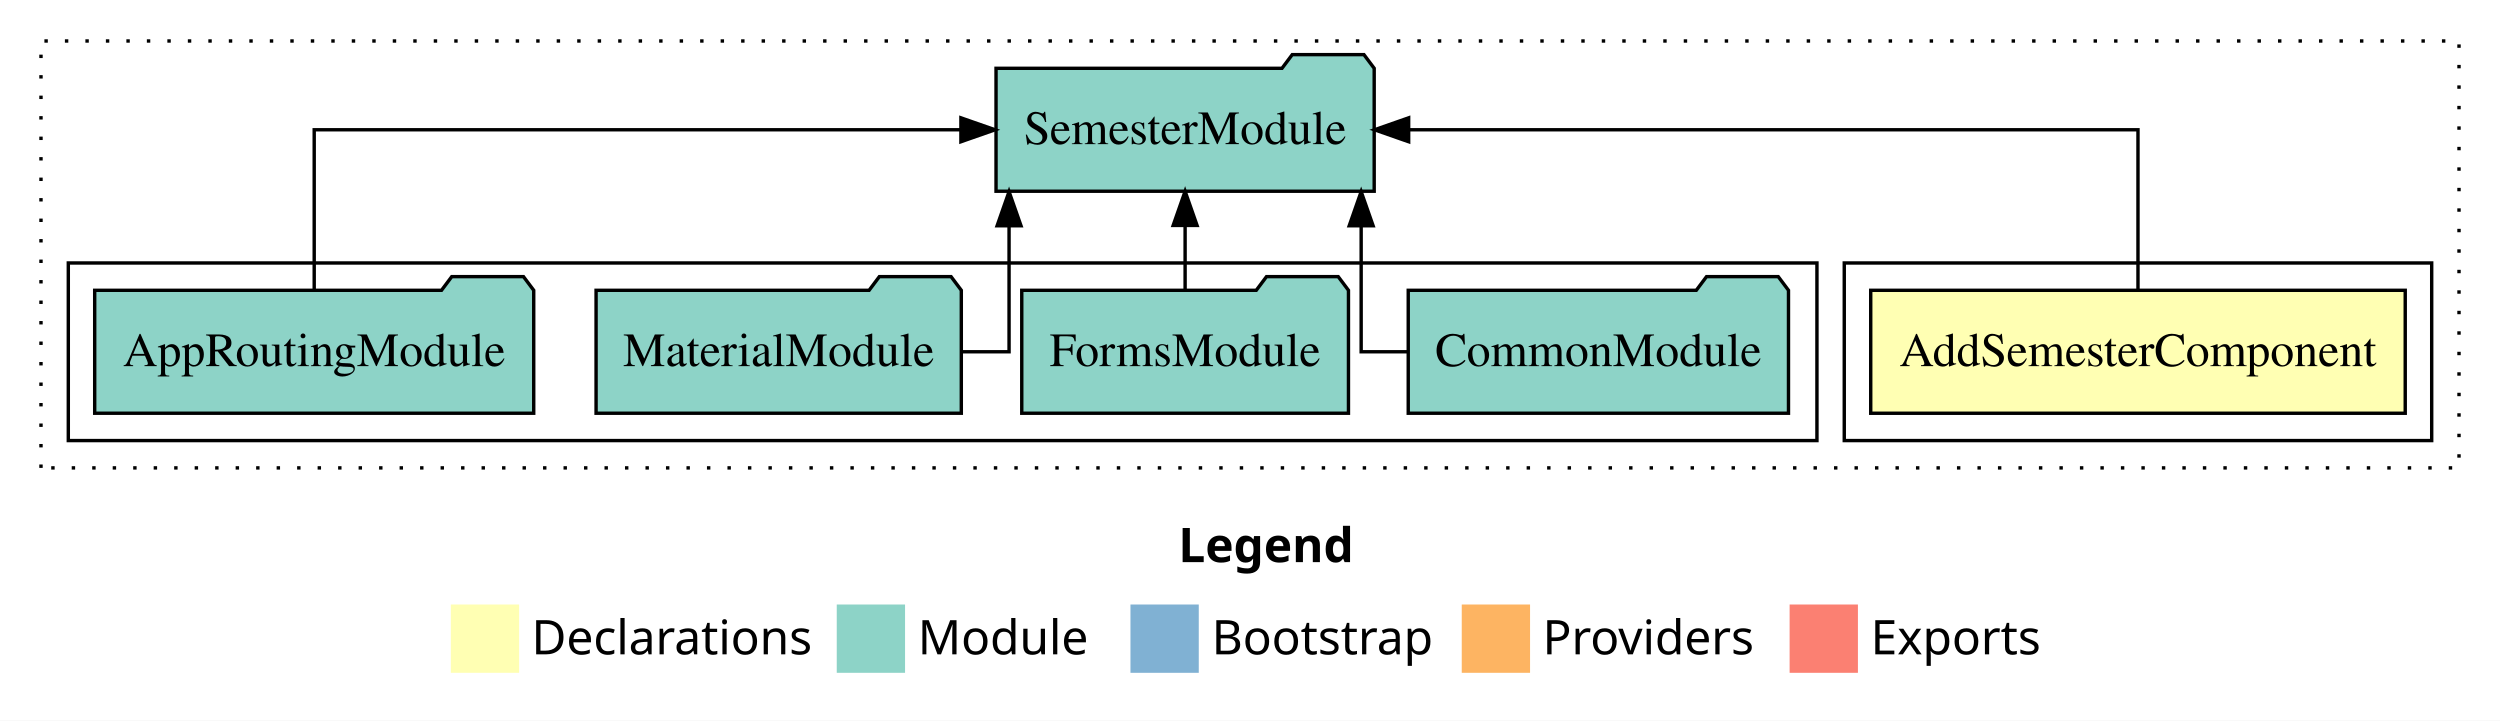
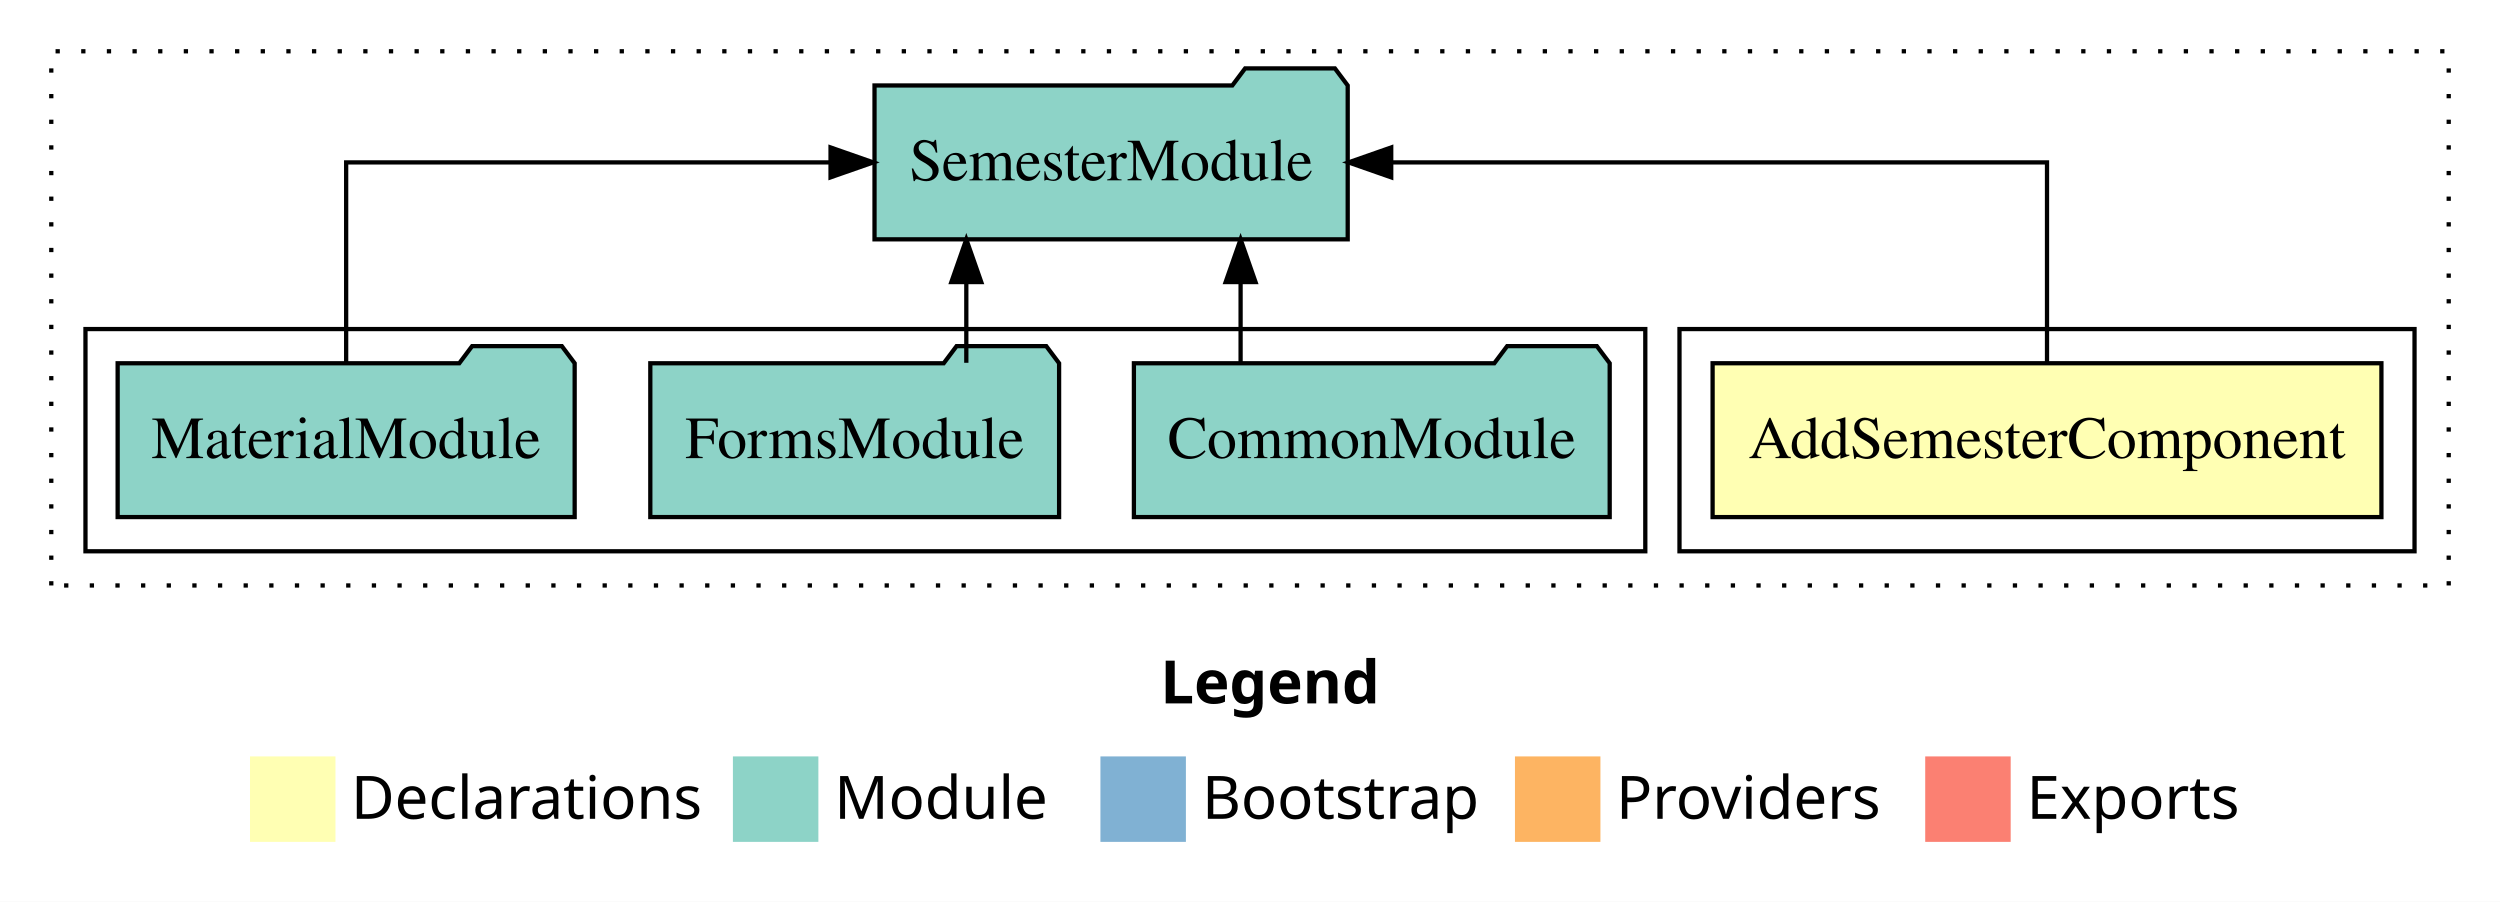
- <svg xmlns="http://www.w3.org/2000/svg" width="732pt" height="211pt" viewBox="0.00 0.00 732.00 211.00">
+ <svg xmlns="http://www.w3.org/2000/svg" width="585pt" height="211pt" viewBox="0.00 0.00 585.00 211.00">
  <g id="graph0" class="graph" transform="scale(1 1) rotate(0) translate(4 207)">
-     <polygon fill="#ffffff" stroke="transparent" points="-4,4 -4,-207 728,-207 728,4 -4,4" />
-     <text text-anchor="start" x="341.009" y="-42.4" font-family="sans-serif" font-weight="bold" font-size="14.00" fill="#000000">Legend</text>
-     <polygon fill="#ffffb3" stroke="transparent" points="128,-10 128,-30 148,-30 148,-10 128,-10" />
-     <text text-anchor="start" x="151.629" y="-15.4" font-family="sans-serif" font-size="14.00" fill="#000000">  Declarations</text>
-     <polygon fill="#8dd3c7" stroke="transparent" points="241,-10 241,-30 261,-30 261,-10 241,-10" />
-     <text text-anchor="start" x="264.725" y="-15.4" font-family="sans-serif" font-size="14.00" fill="#000000">  Module</text>
-     <polygon fill="#80b1d3" stroke="transparent" points="327,-10 327,-30 347,-30 347,-10 327,-10" />
-     <text text-anchor="start" x="350.781" y="-15.4" font-family="sans-serif" font-size="14.00" fill="#000000">  Bootstrap</text>
-     <polygon fill="#fdb462" stroke="transparent" points="424,-10 424,-30 444,-30 444,-10 424,-10" />
-     <text text-anchor="start" x="447.673" y="-15.4" font-family="sans-serif" font-size="14.00" fill="#000000">  Providers</text>
-     <polygon fill="#fb8072" stroke="transparent" points="520,-10 520,-30 540,-30 540,-10 520,-10" />
-     <text text-anchor="start" x="543.726" y="-15.4" font-family="sans-serif" font-size="14.00" fill="#000000">  Exports</text>
+     <polygon fill="#ffffff" stroke="transparent" points="-4,4 -4,-207 581,-207 581,4 -4,4" />
+     <text text-anchor="start" x="267.509" y="-42.4" font-family="sans-serif" font-weight="bold" font-size="14.00" fill="#000000">Legend</text>
+     <polygon fill="#ffffb3" stroke="transparent" points="54.5,-10 54.5,-30 74.5,-30 74.5,-10 54.5,-10" />
+     <text text-anchor="start" x="78.129" y="-15.4" font-family="sans-serif" font-size="14.00" fill="#000000">  Declarations</text>
+     <polygon fill="#8dd3c7" stroke="transparent" points="167.5,-10 167.5,-30 187.5,-30 187.5,-10 167.5,-10" />
+     <text text-anchor="start" x="191.225" y="-15.4" font-family="sans-serif" font-size="14.00" fill="#000000">  Module</text>
+     <polygon fill="#80b1d3" stroke="transparent" points="253.5,-10 253.5,-30 273.5,-30 273.5,-10 253.5,-10" />
+     <text text-anchor="start" x="277.281" y="-15.4" font-family="sans-serif" font-size="14.00" fill="#000000">  Bootstrap</text>
+     <polygon fill="#fdb462" stroke="transparent" points="350.5,-10 350.5,-30 370.5,-30 370.5,-10 350.5,-10" />
+     <text text-anchor="start" x="374.173" y="-15.4" font-family="sans-serif" font-size="14.00" fill="#000000">  Providers</text>
+     <polygon fill="#fb8072" stroke="transparent" points="446.5,-10 446.5,-30 466.5,-30 466.5,-10 446.5,-10" />
+     <text text-anchor="start" x="470.226" y="-15.4" font-family="sans-serif" font-size="14.00" fill="#000000">  Exports</text>
    <g id="clust1" class="cluster">
-       <polygon fill="none" stroke="#000000" stroke-dasharray="1,5" points="8,-70 8,-195 716,-195 716,-70 8,-70" />
+       <polygon fill="none" stroke="#000000" stroke-dasharray="1,5" points="8,-70 8,-195 569,-195 569,-70 8,-70" />
    </g>
    <g id="clust2" class="cluster">
-       <polygon fill="none" stroke="#000000" points="536,-78 536,-130 708,-130 708,-78 536,-78" />
+       <polygon fill="none" stroke="#000000" points="389,-78 389,-130 561,-130 561,-78 389,-78" />
    </g>
    <g id="clust4" class="cluster">
-       <polygon fill="none" stroke="#000000" points="16,-78 16,-130 528,-130 528,-78 16,-78" />
+       <polygon fill="none" stroke="#000000" points="16,-78 16,-130 381,-130 381,-78 16,-78" />
    </g>
    <g id="node1" class="node">
-       <polygon fill="#ffffb3" stroke="#000000" points="700.252,-122 543.748,-122 543.748,-86 700.252,-86 700.252,-122" />
-       <text text-anchor="middle" x="622" y="-99.8" font-family="Times,serif" font-size="14.00" fill="#000000">AddSemesterComponent</text>
+       <polygon fill="#ffffb3" stroke="#000000" points="553.252,-122 396.748,-122 396.748,-86 553.252,-86 553.252,-122" />
+       <text text-anchor="middle" x="475" y="-99.8" font-family="Times,serif" font-size="14.00" fill="#000000">AddSemesterComponent</text>
    </g>
    <g id="node2" class="node">
-       <polygon fill="#8dd3c7" stroke="#000000" points="398.363,-187 395.363,-191 374.363,-191 371.363,-187 287.637,-187 287.637,-151 398.363,-151 398.363,-187" />
-       <text text-anchor="middle" x="343" y="-164.8" font-family="Times,serif" font-size="14.00" fill="#000000">SemesterModule</text>
+       <polygon fill="#8dd3c7" stroke="#000000" points="311.363,-187 308.363,-191 287.363,-191 284.363,-187 200.637,-187 200.637,-151 311.363,-151 311.363,-187" />
+       <text text-anchor="middle" x="256" y="-164.8" font-family="Times,serif" font-size="14.00" fill="#000000">SemesterModule</text>
    </g>
    <g id="edge1" class="edge">
-       <path fill="none" stroke="#000000" d="M622,-122.106C622,-141.339 622,-169 622,-169 622,-169 408.455,-169 408.455,-169" />
-       <polygon fill="#000000" stroke="#000000" points="408.455,-165.5 398.455,-169 408.455,-172.5 408.455,-165.5" />
+       <path fill="none" stroke="#000000" d="M475,-122.106C475,-141.339 475,-169 475,-169 475,-169 321.546,-169 321.546,-169" />
+       <polygon fill="#000000" stroke="#000000" points="321.546,-165.5 311.546,-169 321.546,-172.5 321.546,-165.5" />
    </g>
    <g id="node3" class="node">
-       <polygon fill="#8dd3c7" stroke="#000000" points="519.668,-122 516.668,-126 495.668,-126 492.668,-122 408.332,-122 408.332,-86 519.668,-86 519.668,-122" />
-       <text text-anchor="middle" x="464" y="-99.8" font-family="Times,serif" font-size="14.00" fill="#000000">CommonModule</text>
+       <polygon fill="#8dd3c7" stroke="#000000" points="372.668,-122 369.668,-126 348.668,-126 345.668,-122 261.332,-122 261.332,-86 372.668,-86 372.668,-122" />
+       <text text-anchor="middle" x="317" y="-99.8" font-family="Times,serif" font-size="14.00" fill="#000000">CommonModule</text>
    </g>
    <g id="edge2" class="edge">
-       <path fill="none" stroke="#000000" d="M408.269,-104C400.195,-104 394.548,-104 394.548,-104 394.548,-104 394.548,-140.894 394.548,-140.894" />
-       <polygon fill="#000000" stroke="#000000" points="391.048,-140.894 394.548,-150.894 398.048,-140.894 391.048,-140.894" />
+       <path fill="none" stroke="#000000" d="M286.299,-122.106C286.299,-122.106 286.299,-140.991 286.299,-140.991" />
+       <polygon fill="#000000" stroke="#000000" points="282.799,-140.991 286.299,-150.991 289.799,-140.991 282.799,-140.991" />
    </g>
    <g id="node4" class="node">
-       <polygon fill="#8dd3c7" stroke="#000000" points="390.829,-122 387.829,-126 366.829,-126 363.829,-122 295.171,-122 295.171,-86 390.829,-86 390.829,-122" />
-       <text text-anchor="middle" x="343" y="-99.8" font-family="Times,serif" font-size="14.00" fill="#000000">FormsModule</text>
+       <polygon fill="#8dd3c7" stroke="#000000" points="243.829,-122 240.829,-126 219.829,-126 216.829,-122 148.171,-122 148.171,-86 243.829,-86 243.829,-122" />
+       <text text-anchor="middle" x="196" y="-99.8" font-family="Times,serif" font-size="14.00" fill="#000000">FormsModule</text>
    </g>
    <g id="edge3" class="edge">
-       <path fill="none" stroke="#000000" d="M343,-122.106C343,-122.106 343,-140.991 343,-140.991" />
-       <polygon fill="#000000" stroke="#000000" points="339.5,-140.991 343,-150.991 346.5,-140.991 339.5,-140.991" />
+       <path fill="none" stroke="#000000" d="M222.116,-122.106C222.116,-122.106 222.116,-140.991 222.116,-140.991" />
+       <polygon fill="#000000" stroke="#000000" points="218.617,-140.991 222.116,-150.991 225.617,-140.991 218.617,-140.991" />
    </g>
    <g id="node5" class="node">
-       <polygon fill="#8dd3c7" stroke="#000000" points="277.471,-122 274.471,-126 253.471,-126 250.471,-122 170.529,-122 170.529,-86 277.471,-86 277.471,-122" />
-       <text text-anchor="middle" x="224" y="-99.8" font-family="Times,serif" font-size="14.00" fill="#000000">MaterialModule</text>
+       <polygon fill="#8dd3c7" stroke="#000000" points="130.471,-122 127.471,-126 106.471,-126 103.471,-122 23.529,-122 23.529,-86 130.471,-86 130.471,-122" />
+       <text text-anchor="middle" x="77" y="-99.8" font-family="Times,serif" font-size="14.00" fill="#000000">MaterialModule</text>
    </g>
    <g id="edge4" class="edge">
-       <path fill="none" stroke="#000000" d="M277.476,-104C285.663,-104 291.452,-104 291.452,-104 291.452,-104 291.452,-140.894 291.452,-140.894" />
-       <polygon fill="#000000" stroke="#000000" points="287.952,-140.894 291.452,-150.894 294.952,-140.894 287.952,-140.894" />
-     </g>
-     <g id="node6" class="node">
-       <polygon fill="#8dd3c7" stroke="#000000" points="152.274,-122 149.274,-126 128.274,-126 125.274,-122 23.726,-122 23.726,-86 152.274,-86 152.274,-122" />
-       <text text-anchor="middle" x="88" y="-99.8" font-family="Times,serif" font-size="14.00" fill="#000000">AppRoutingModule</text>
-     </g>
-     <g id="edge5" class="edge">
-       <path fill="none" stroke="#000000" d="M88,-122.106C88,-141.339 88,-169 88,-169 88,-169 277.354,-169 277.354,-169" />
-       <polygon fill="#000000" stroke="#000000" points="277.354,-172.5 287.354,-169 277.354,-165.5 277.354,-172.5" />
+       <path fill="none" stroke="#000000" d="M77,-122.106C77,-141.339 77,-169 77,-169 77,-169 190.345,-169 190.345,-169" />
+       <polygon fill="#000000" stroke="#000000" points="190.345,-172.5 200.345,-169 190.345,-165.5 190.345,-172.5" />
    </g>
  </g>
</svg>
